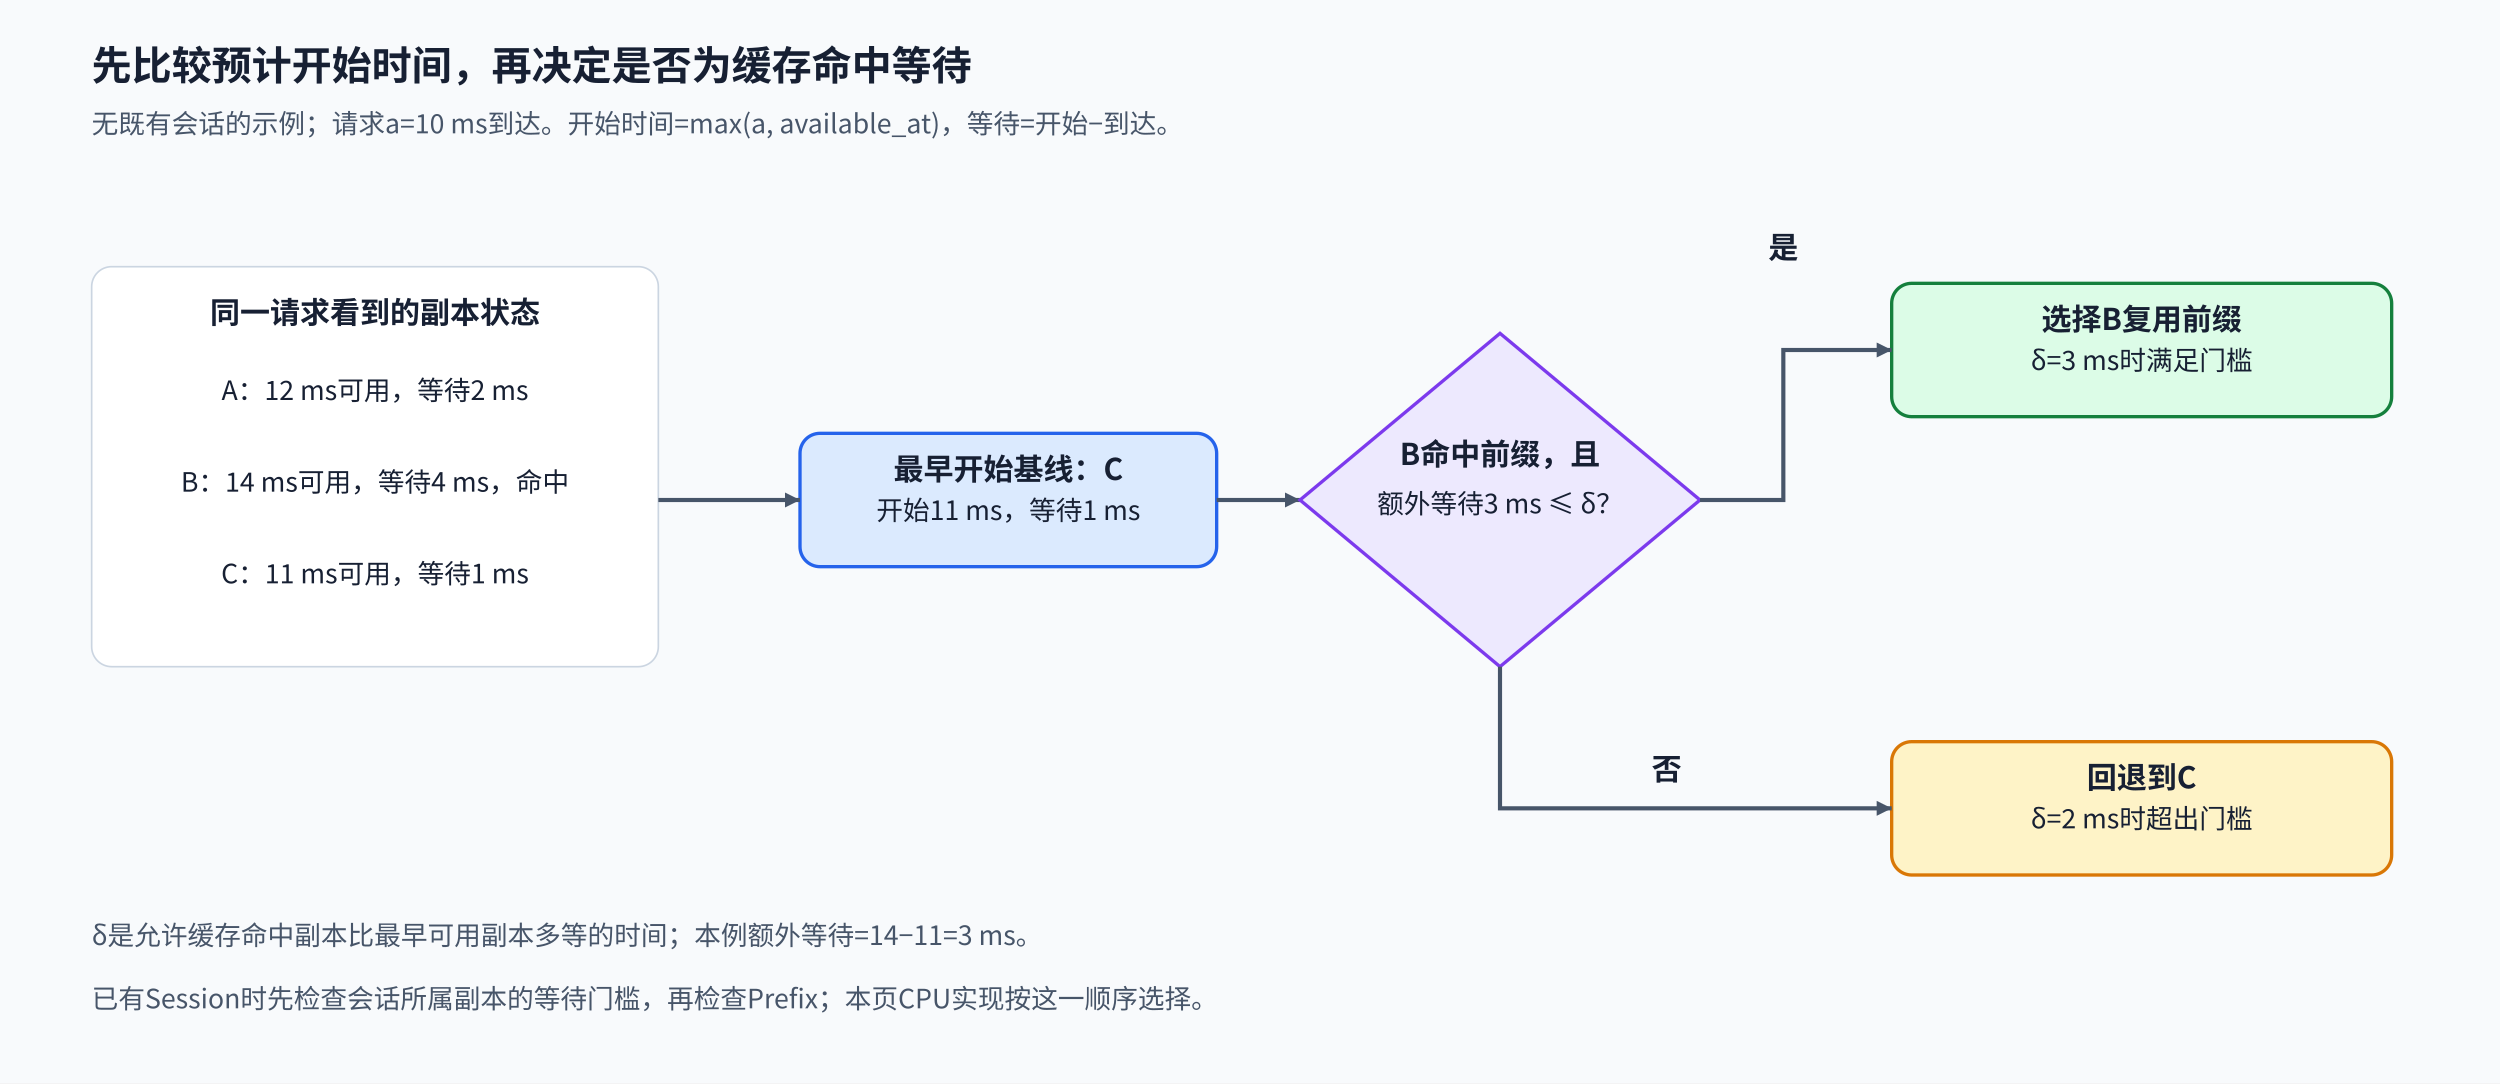
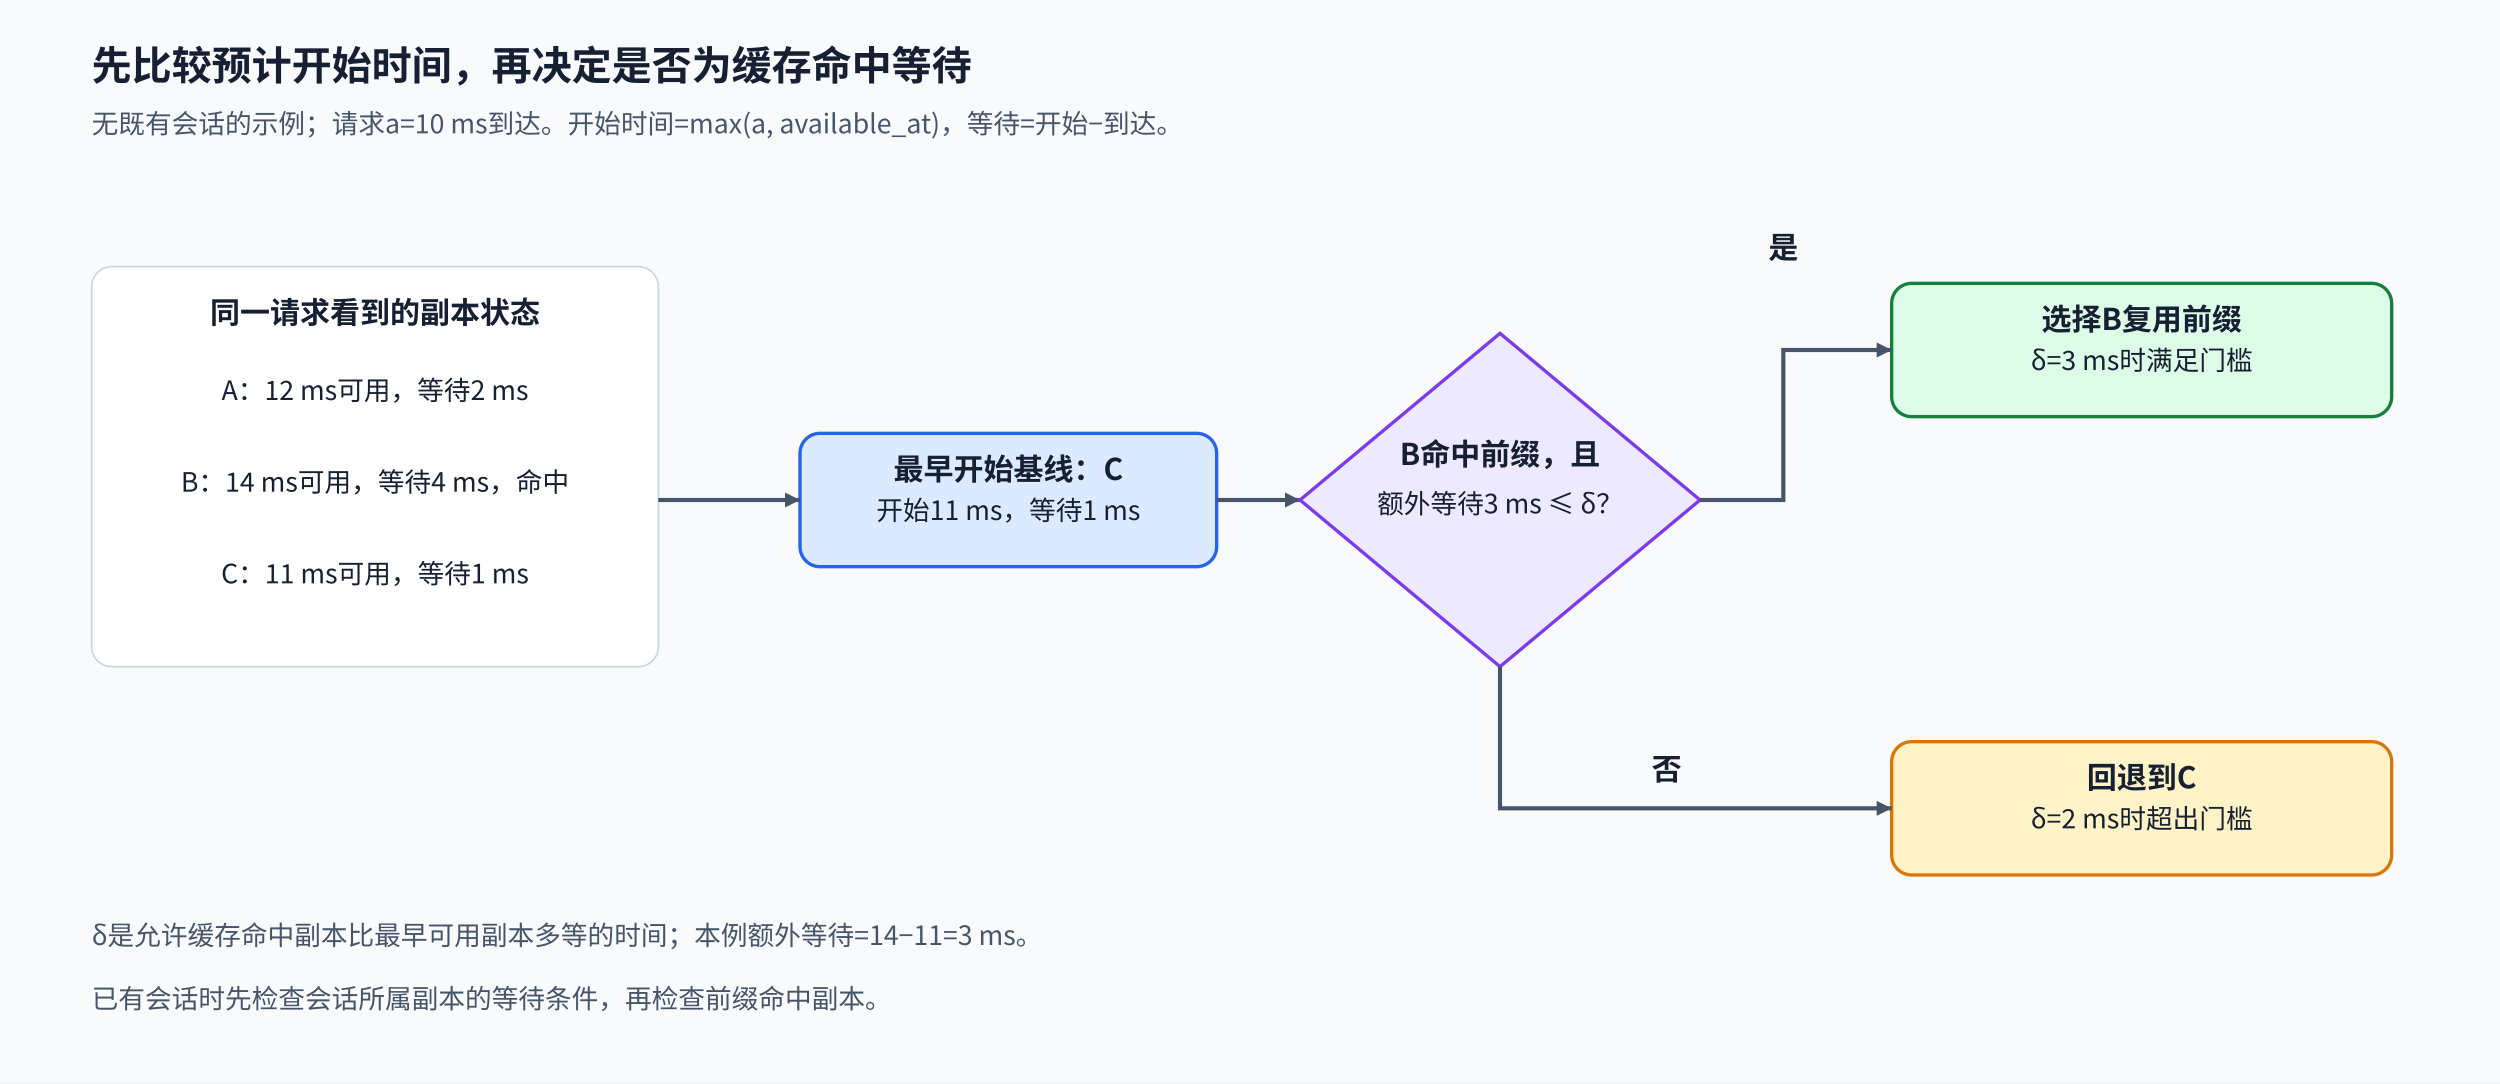
<svg xmlns="http://www.w3.org/2000/svg" width="1500" height="650" viewBox="0 0 1500 650" role="img" aria-labelledby="title desc">
  <defs>
    <marker id="arrow" viewBox="0 0 10 10" refX="10" refY="5" markerWidth="9" markerHeight="9" markerUnits="userSpaceOnUse" orient="auto">
      <path d="M0 0L10 5L0 10Z" fill="#475569" />
    </marker>
    <style>text{font-family:"Noto Sans CJK SC","Microsoft YaHei",sans-serif;fill:#172033}.title{font-size:24px;font-weight:700}.sub{font-size:16px;fill:#475569}.head{font-size:18px;font-weight:700}.body{font-size:16px}.small{font-size:14px;fill:#475569}.node{stroke-width:2;rx:12}.flow{stroke:#475569;stroke-width:2.5;fill:none;marker-end:url(#arrow)}.feedback{stroke:#7c3aed;stroke-width:2.5;stroke-dasharray:7 5;fill:none;marker-end:url(#arrow)}</style>
  </defs>
  <rect width="1500" height="650" fill="#f8fafc" data-layout-role="decoration" />
  <text x="55" y="48" class="title" text-anchor="start">先比较预计开始时间，再决定是否为缓存命中等待</text>
  <text x="55" y="80" class="sub" text-anchor="start">无既有会话的示例；请求a=10 ms到达。开始时间=max(a, available_at)，等待=开始−到达。</text>
  <rect x="55" y="160" width="340" height="240" rx="12" fill="#fff" stroke="#cbd5e1" data-layout-role="panel" />
  <text x="225" y="194" class="head" text-anchor="middle">同一请求看到的副本状态</text>
  <text x="225" y="240" class="body" text-anchor="middle">A：12 ms可用，等待2 ms</text>
  <text x="225" y="295" class="body" text-anchor="middle">B：14 ms可用，等待4 ms，命中</text>
  <text x="225" y="350" class="body" text-anchor="middle">C：11 ms可用，等待1 ms</text>
  <rect x="480" y="260" width="250" height="80" class="node" fill="#dbeafe" stroke="#2563eb" />
  <text x="605" y="288" class="head" text-anchor="middle">最早开始基线：C</text>
  <text x="605" y="312" class="body" text-anchor="middle">开始11 ms，等待1 ms</text>
  <path id="state-to-baseline" d="M395 300H480" class="flow" />
  <path id="baseline-to-condition" d="M730 300H780" class="flow" />
  <polygon points="900,200 1020,300 900,400 780,300" fill="#ede9fe" stroke="#7c3aed" stroke-width="2" data-layout-role="glyph-group" />
  <text x="900" y="279" class="head" text-anchor="middle">B命中前缀，且</text>
  <text x="900" y="308" class="body" text-anchor="middle">额外等待3 ms ≤ δ？</text>
  <rect x="1135" y="170" width="300" height="80" class="node" fill="#dcfce7" stroke="#15803d" />
  <text x="1285" y="198" class="head" text-anchor="middle">选择B复用前缀</text>
  <text x="1285" y="222" class="body" text-anchor="middle">δ=3 ms时满足门槛</text>
  <rect x="1135" y="445" width="300" height="80" class="node" fill="#fef3c7" stroke="#d97706" />
  <text x="1285" y="473" class="head" text-anchor="middle">回退到C</text>
  <text x="1285" y="497" class="body" text-anchor="middle">δ=2 ms时超出门槛</text>
  <path id="within-slack" d="M1020 300H1070V210H1135" class="flow" />
  <text x="1070" y="155" class="head" text-anchor="middle">是</text>
  <path id="exceeds-slack" d="M900 400V485H1135" class="flow" />
  <text x="1000" y="468" class="head" text-anchor="middle">否</text>
  <text x="55" y="567" class="sub" text-anchor="start">δ是允许缓存命中副本比最早可用副本多等的时间；本例额外等待=14−11=3 ms。</text>
-   <text x="55" y="605" class="sub" text-anchor="start">已有Session时先检查会话所属副本的等待门槛，再检查Prefix；本页CPU实现按这一顺序选择。</text>
+   <text x="55" y="605" class="sub" text-anchor="start">已有会话时先检查会话所属副本的等待条件，再检查前缀命中副本。</text>
</svg>
